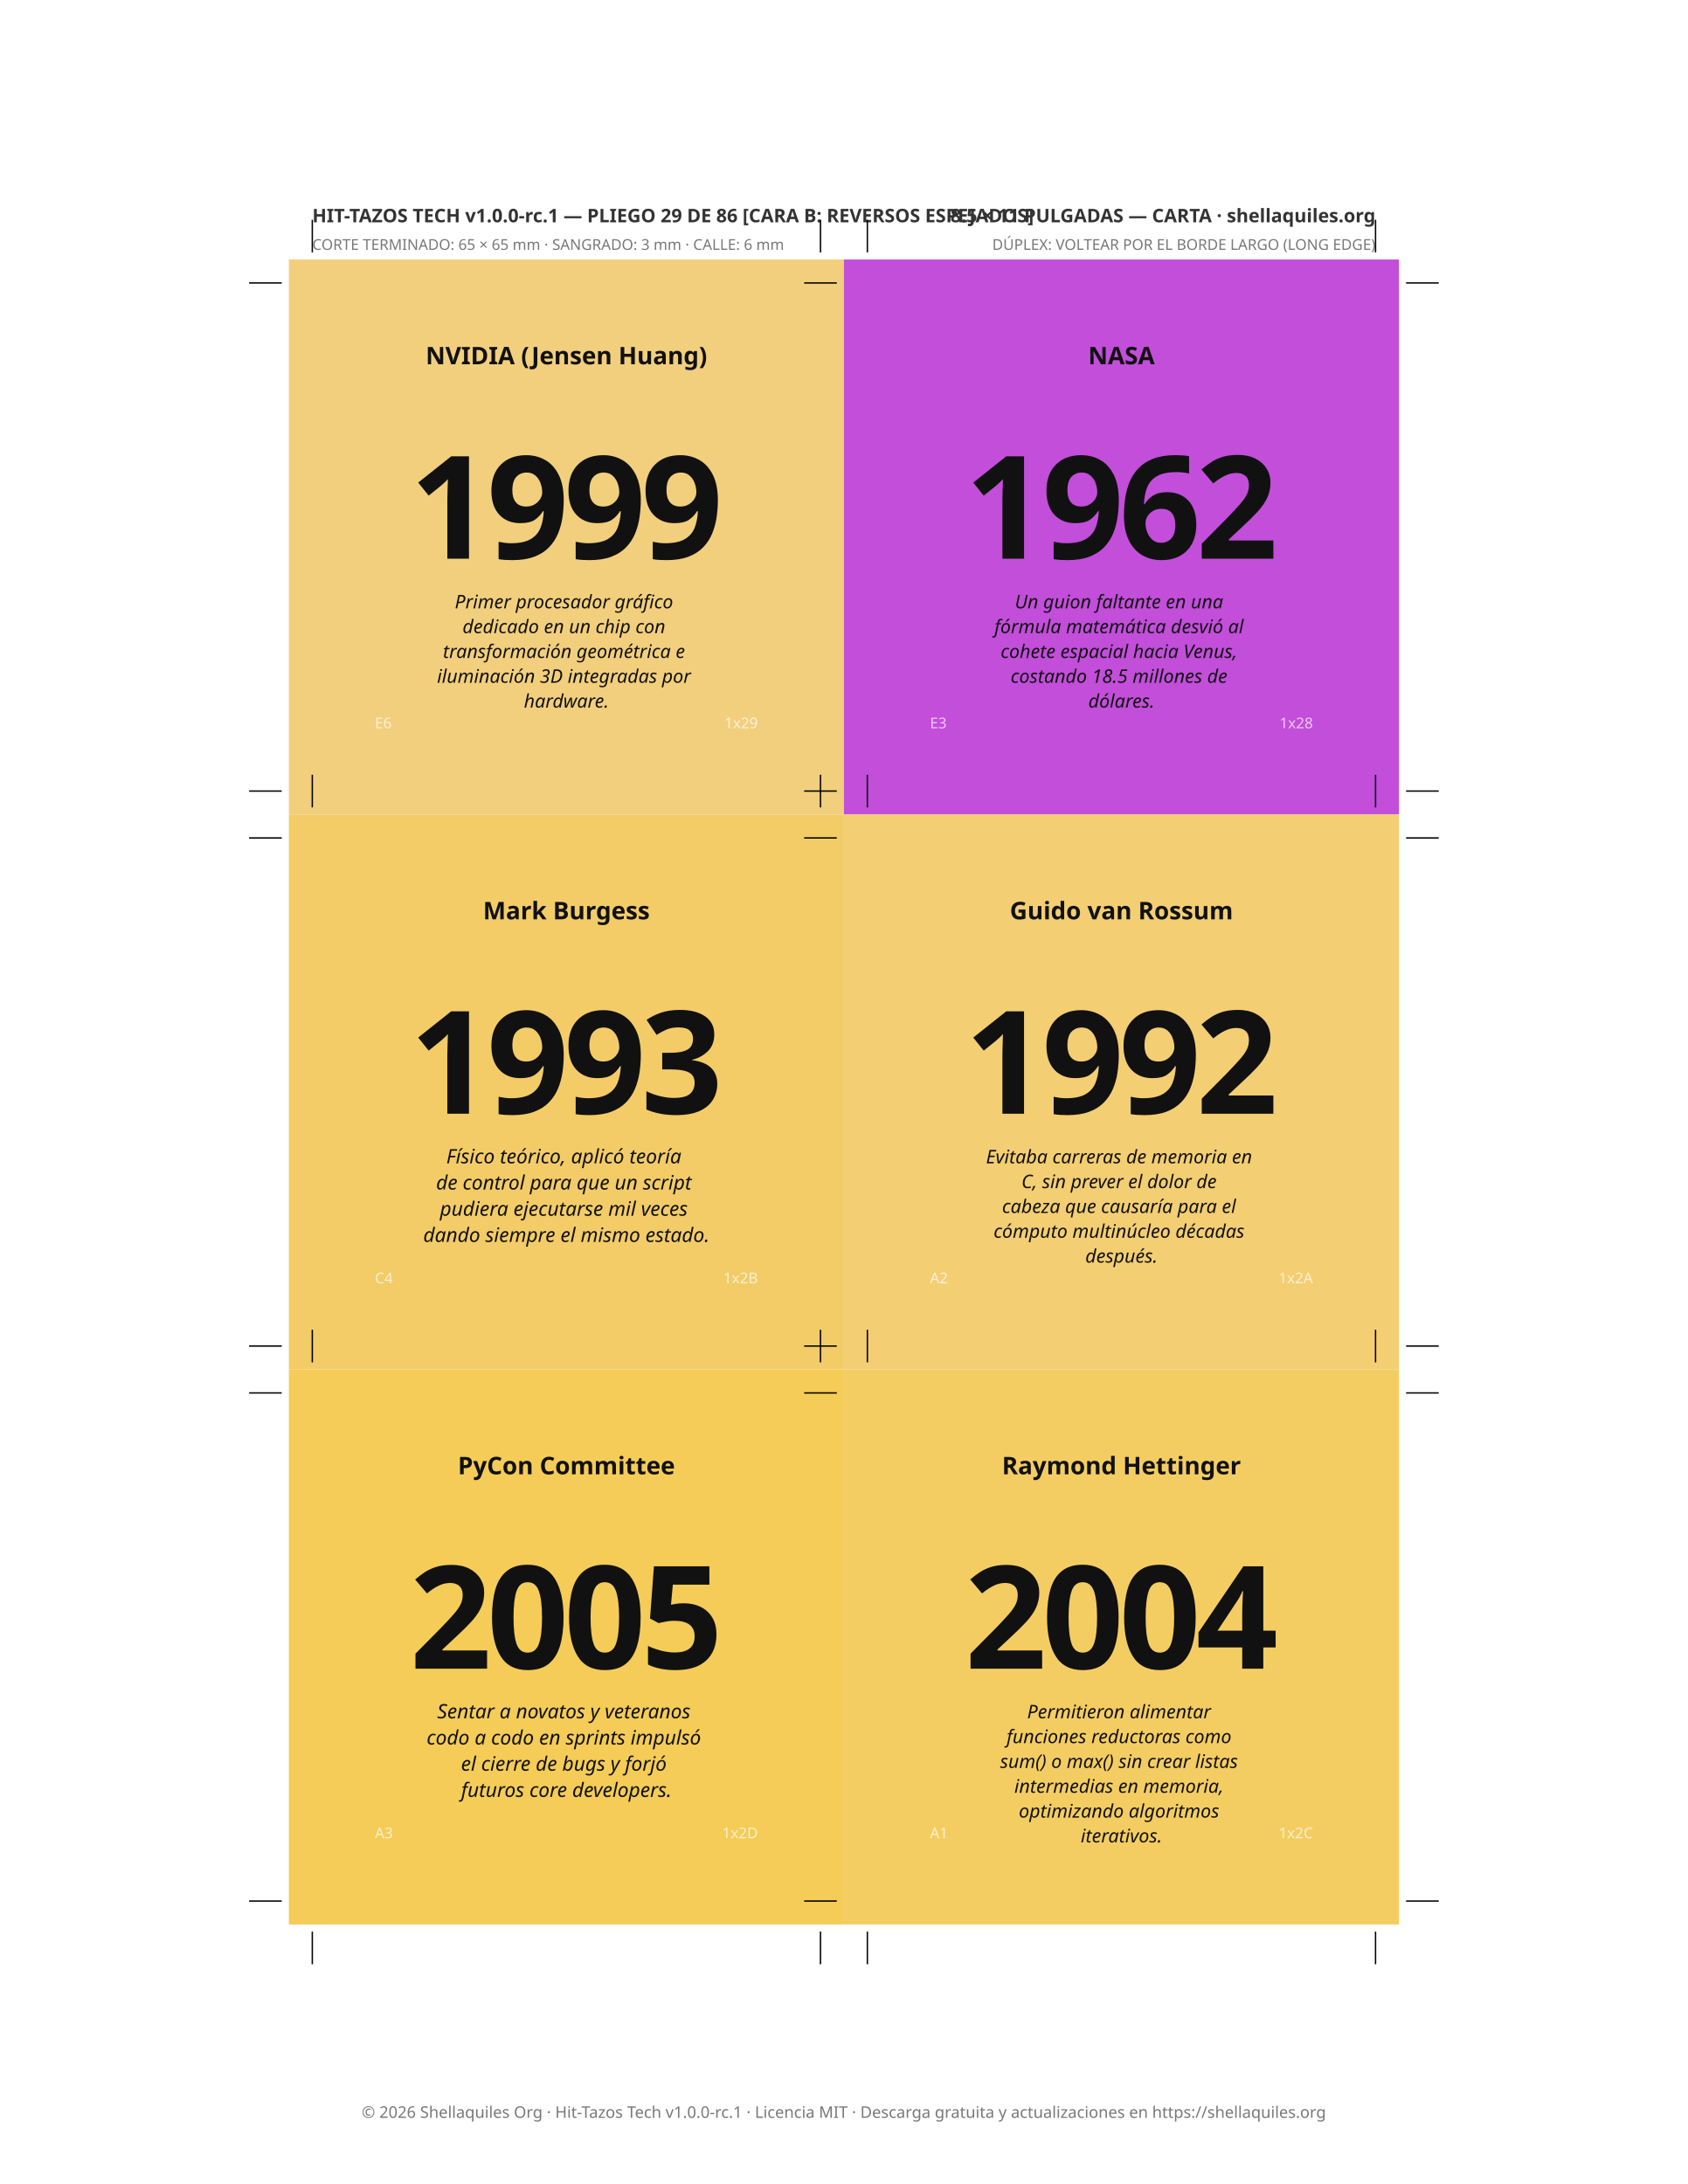
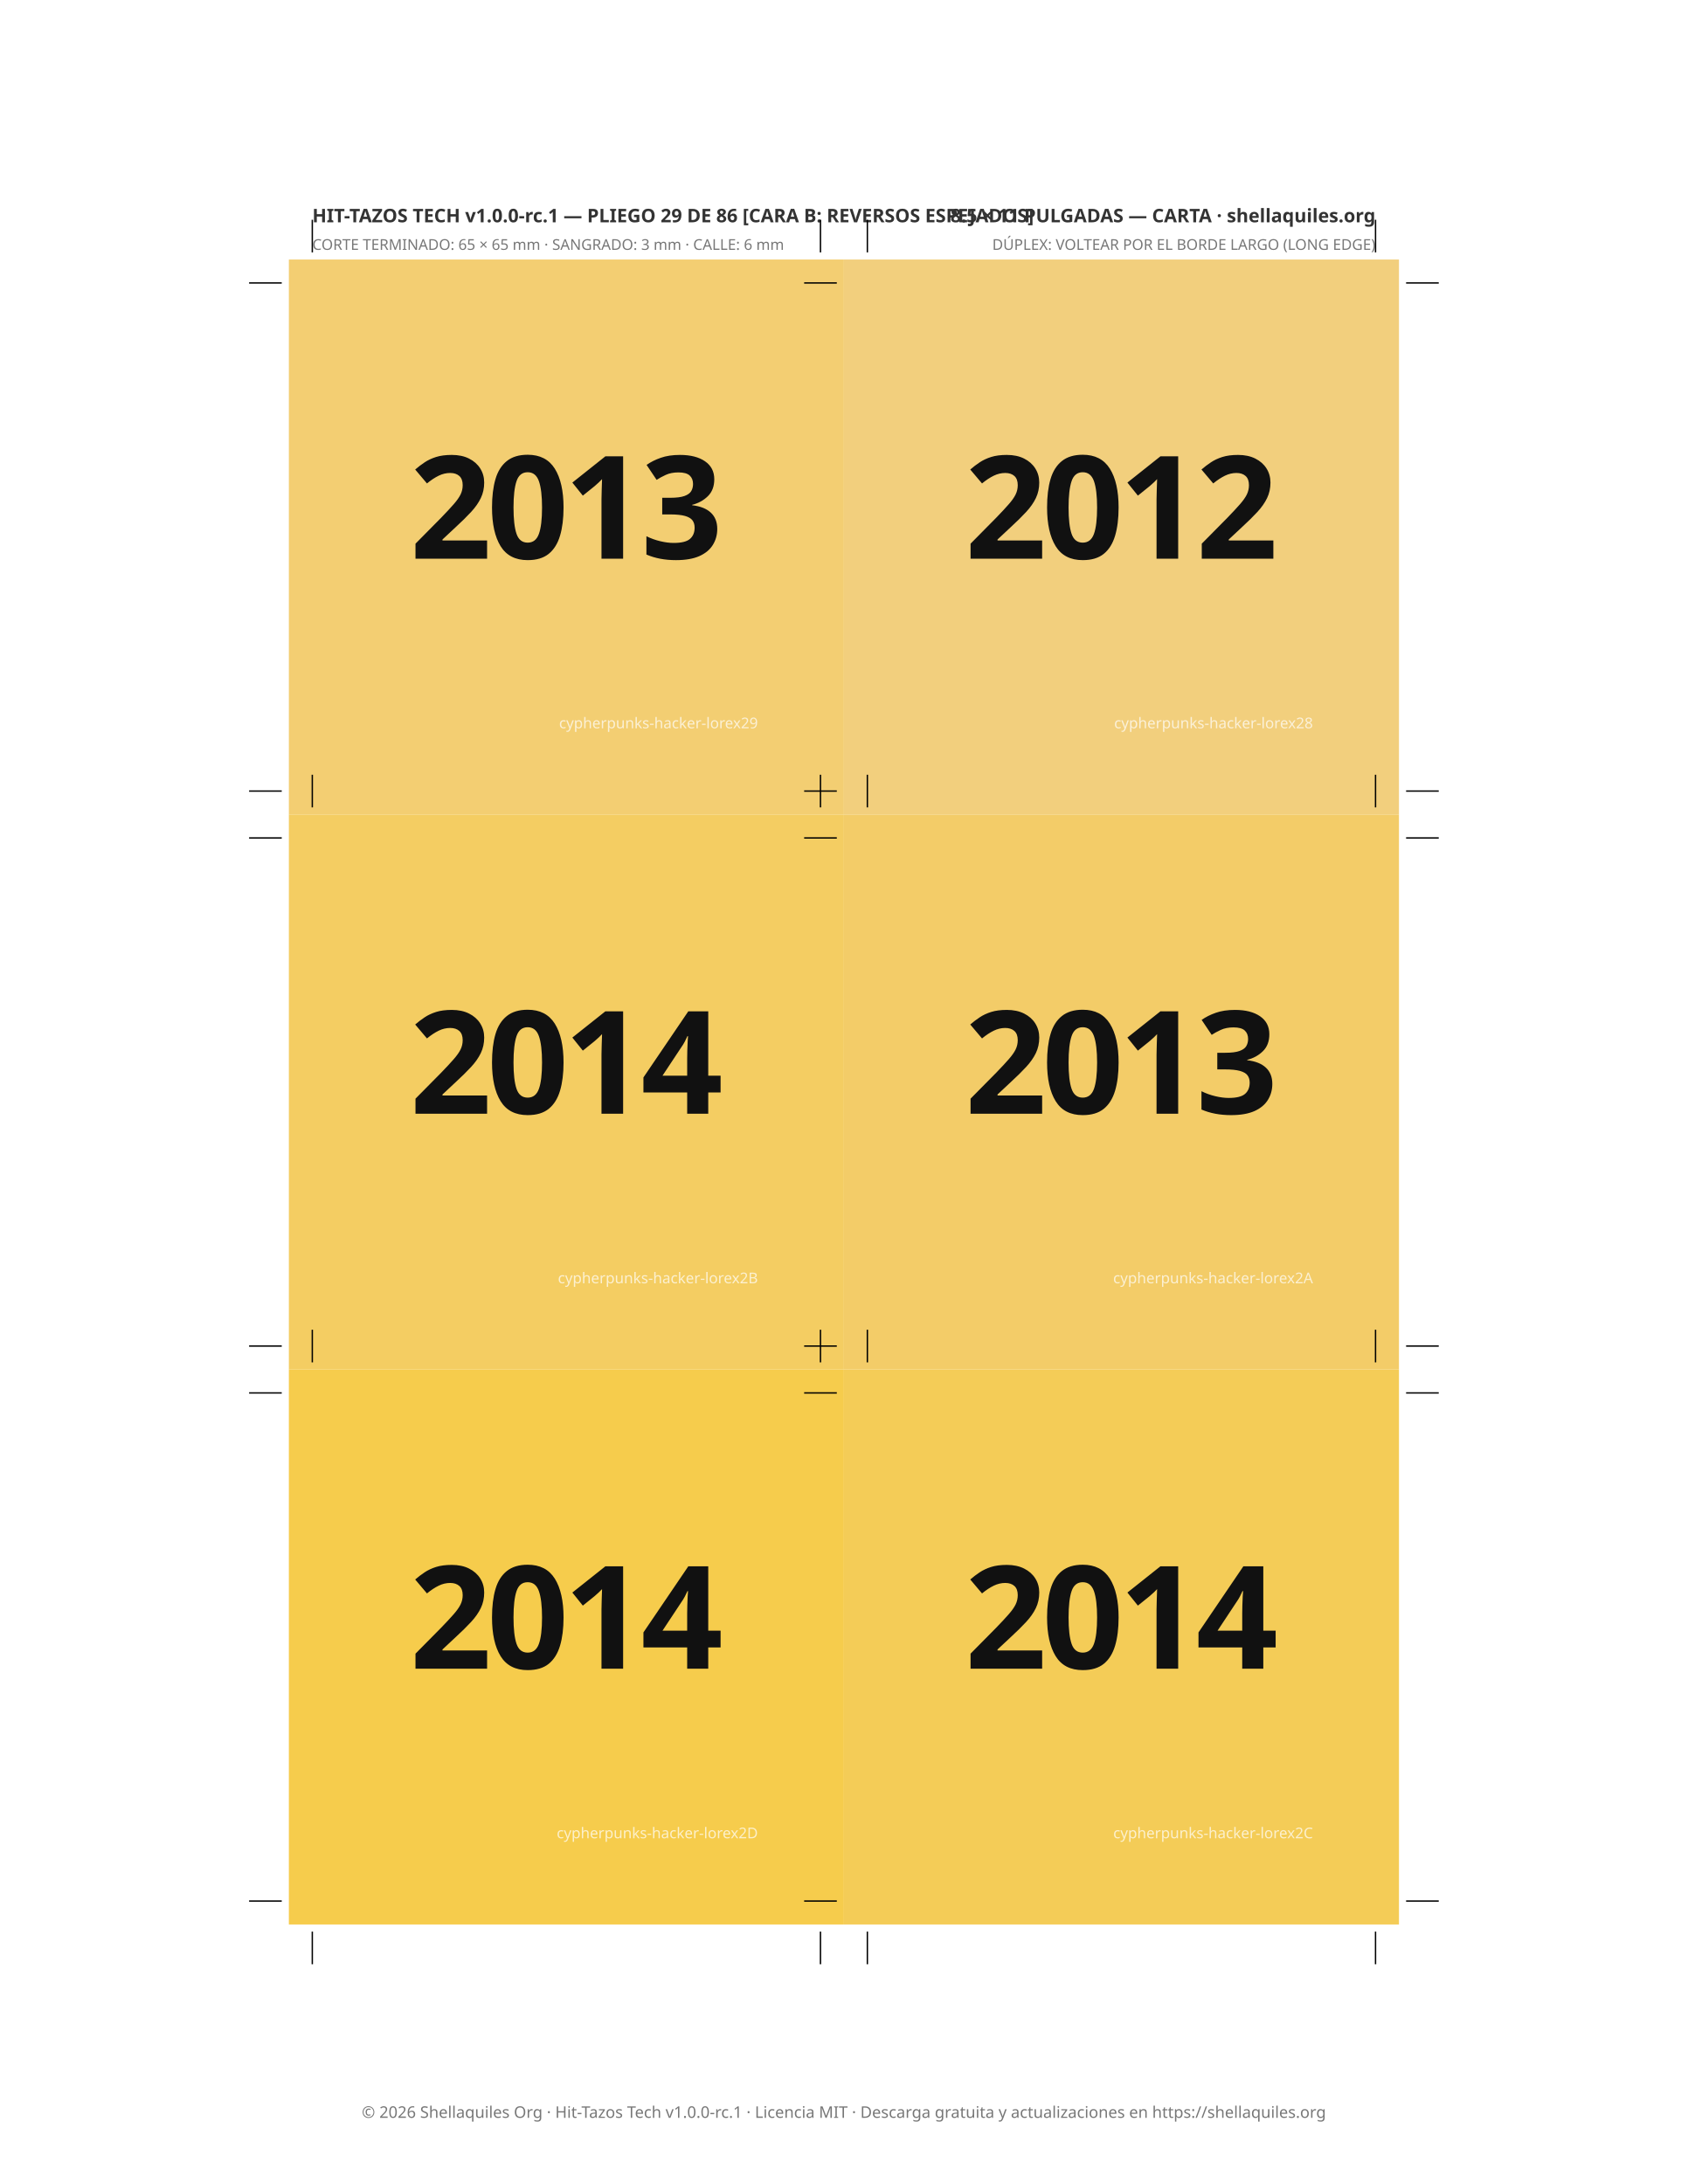
<svg xmlns="http://www.w3.org/2000/svg" width="215.9mm" height="279.4mm" viewBox="0 0 612 792" style="background-color: #ffffff;">
  <g id="encabezado_pliego">
    <text x="113.24" y="80.61" font-family="'Outfit', sans-serif" font-size="6.8" font-weight="700" fill="#333333">HIT-TAZOS TECH v1.0.0-rc.1 — PLIEGO 29 DE 86 [CARA B: REVERSOS ESPEJADOS]</text>
    <text x="498.76" y="80.61" font-family="'Outfit', sans-serif" font-size="6.8" font-weight="700" fill="#333333" text-anchor="end">8.5 × 11 PULGADAS — CARTA · shellaquiles.org</text>
    <text x="113.24" y="90.61" font-family="'Outfit', sans-serif" font-size="5.4" font-weight="500" fill="#777777">CORTE TERMINADO: 65 × 65 mm · SANGRADO: 3 mm · CALLE: 6 mm</text>
    <text x="498.76" y="90.61" font-family="'Outfit', sans-serif" font-size="5.4" font-weight="500" fill="#777777" text-anchor="end">DÚPLEX: VOLTEAR POR EL BORDE LARGO (LONG EDGE)</text>
  </g>
  <g id="tarjetas_reverso">
-     <g id="carta_1_29_reverso">
+     <g id="carta_cypherpunks-hacker-lore_29_reverso">
      <g stroke="#000000" stroke-width="0.5" stroke-linecap="square">
        <line x1="90.57" y1="102.61" x2="101.91" y2="102.61" />
        <line x1="113.24" y1="79.94" x2="113.24" y2="91.28" />
        <line x1="308.83" y1="102.61" x2="320.17" y2="102.61" />
        <line x1="297.50" y1="79.94" x2="297.50" y2="91.28" />
        <line x1="90.57" y1="286.87" x2="101.91" y2="286.87" />
        <line x1="113.24" y1="298.20" x2="113.24" y2="309.54" />
        <line x1="308.83" y1="286.87" x2="320.17" y2="286.87" />
        <line x1="297.50" y1="298.20" x2="297.50" y2="309.54" />
      </g>
-       <rect x="104.74" y="94.11" width="201.26" height="201.26" fill="#f2cf7d" />
+       <rect x="104.74" y="94.11" width="201.26" height="201.26" fill="#f3ce72" />
      <g transform="translate(113.24, 102.61)">
        <text font-family="'Outfit', sans-serif" font-size="8.8" font-weight="600" fill="#111111" text-anchor="middle">
-           <tspan x="92.13" y="29.5">NVIDIA (Jensen Huang)</tspan>
+           
        </text>
-         <text x="92.13" y="100" font-family="'Space Grotesk', sans-serif" font-size="52" font-weight="900" letter-spacing="-1.8" fill="#111111" text-anchor="middle">1999</text>
-         <text font-family="'Outfit', sans-serif" font-size="6.8" font-weight="400" font-style="italic" fill="#111111" text-anchor="middle">
-           <tspan x="92.13" y="118.0">Primer procesador gráfico</tspan>
-           <tspan x="92.13" y="127.0">dedicado en un chip con</tspan>
-           <tspan x="92.13" y="136.0">transformación geométrica e</tspan>
-           <tspan x="92.13" y="145.0">iluminación 3D integradas por</tspan>
-           <tspan x="92.13" y="154.0">hardware.</tspan>
+         <text x="92.13" y="100" font-family="'Space Grotesk', sans-serif" font-size="52" font-weight="900" letter-spacing="-1.8" fill="#111111" text-anchor="middle">2013</text>
+         <text font-family="'Outfit', sans-serif" font-size="7.2" font-weight="400" font-style="italic" fill="#111111" text-anchor="middle">
+           
        </text>
-         <text x="22.68" y="161.5" font-family="'Outfit', sans-serif" font-size="5.4" font-weight="500" fill="rgba(255, 255, 255, 0.7)">E6</text>
-         <text x="161.57" y="161.5" font-family="'Space Grotesk', sans-serif" font-size="5.4" font-weight="500" fill="rgba(255, 255, 255, 0.7)" text-anchor="end">1x29</text>
+         <text x="22.68" y="161.5" font-family="'Outfit', sans-serif" font-size="5.4" font-weight="500" fill="rgba(255, 255, 255, 0.7)" />
+         <text x="161.57" y="161.5" font-family="'Space Grotesk', sans-serif" font-size="5.4" font-weight="500" fill="rgba(255, 255, 255, 0.7)" text-anchor="end">cypherpunks-hacker-lorex29</text>
      </g>
    </g>
-     <g id="carta_1_28_reverso">
+     <g id="carta_cypherpunks-hacker-lore_28_reverso">
      <g stroke="#000000" stroke-width="0.5" stroke-linecap="square">
        <line x1="291.83" y1="102.61" x2="303.17" y2="102.61" />
        <line x1="314.50" y1="79.94" x2="314.50" y2="91.28" />
        <line x1="510.09" y1="102.61" x2="521.43" y2="102.61" />
        <line x1="498.76" y1="79.94" x2="498.76" y2="91.28" />
        <line x1="291.83" y1="286.87" x2="303.17" y2="286.87" />
        <line x1="314.50" y1="298.20" x2="314.50" y2="309.54" />
        <line x1="510.09" y1="286.87" x2="521.43" y2="286.87" />
        <line x1="498.76" y1="298.20" x2="498.76" y2="309.54" />
      </g>
-       <rect x="306.00" y="94.11" width="201.26" height="201.26" fill="#c24eda" />
+       <rect x="306.00" y="94.11" width="201.26" height="201.26" fill="#f2cf7d" />
      <g transform="translate(314.50, 102.61)">
        <text font-family="'Outfit', sans-serif" font-size="8.8" font-weight="600" fill="#111111" text-anchor="middle">
-           <tspan x="92.13" y="29.5">NASA</tspan>
+           
        </text>
-         <text x="92.13" y="100" font-family="'Space Grotesk', sans-serif" font-size="52" font-weight="900" letter-spacing="-1.8" fill="#111111" text-anchor="middle">1962</text>
-         <text font-family="'Outfit', sans-serif" font-size="6.8" font-weight="400" font-style="italic" fill="#111111" text-anchor="middle">
-           <tspan x="92.13" y="118.0">Un guion faltante en una</tspan>
-           <tspan x="92.13" y="127.0">fórmula matemática desvió al</tspan>
-           <tspan x="92.13" y="136.0">cohete espacial hacia Venus,</tspan>
-           <tspan x="92.13" y="145.0">costando 18.5 millones de</tspan>
-           <tspan x="92.13" y="154.0">dólares.</tspan>
+         <text x="92.13" y="100" font-family="'Space Grotesk', sans-serif" font-size="52" font-weight="900" letter-spacing="-1.8" fill="#111111" text-anchor="middle">2012</text>
+         <text font-family="'Outfit', sans-serif" font-size="7.2" font-weight="400" font-style="italic" fill="#111111" text-anchor="middle">
+           
        </text>
-         <text x="22.68" y="161.5" font-family="'Outfit', sans-serif" font-size="5.4" font-weight="500" fill="rgba(255, 255, 255, 0.7)">E3</text>
-         <text x="161.57" y="161.5" font-family="'Space Grotesk', sans-serif" font-size="5.4" font-weight="500" fill="rgba(255, 255, 255, 0.7)" text-anchor="end">1x28</text>
+         <text x="22.68" y="161.5" font-family="'Outfit', sans-serif" font-size="5.4" font-weight="500" fill="rgba(255, 255, 255, 0.7)" />
+         <text x="161.57" y="161.5" font-family="'Space Grotesk', sans-serif" font-size="5.4" font-weight="500" fill="rgba(255, 255, 255, 0.7)" text-anchor="end">cypherpunks-hacker-lorex28</text>
      </g>
    </g>
-     <g id="carta_1_2B_reverso">
+     <g id="carta_cypherpunks-hacker-lore_2B_reverso">
      <g stroke="#000000" stroke-width="0.5" stroke-linecap="square">
        <line x1="90.57" y1="303.87" x2="101.91" y2="303.87" />
        <line x1="113.24" y1="281.20" x2="113.24" y2="292.54" />
        <line x1="308.83" y1="303.87" x2="320.17" y2="303.87" />
        <line x1="297.50" y1="281.20" x2="297.50" y2="292.54" />
        <line x1="90.57" y1="488.13" x2="101.91" y2="488.13" />
        <line x1="113.24" y1="499.46" x2="113.24" y2="510.80" />
        <line x1="308.83" y1="488.13" x2="320.17" y2="488.13" />
        <line x1="297.50" y1="499.46" x2="297.50" y2="510.80" />
      </g>
-       <rect x="104.74" y="295.37" width="201.26" height="201.26" fill="#f3cc68" />
+       <rect x="104.74" y="295.37" width="201.26" height="201.26" fill="#f4cd62" />
      <g transform="translate(113.24, 303.87)">
        <text font-family="'Outfit', sans-serif" font-size="8.8" font-weight="600" fill="#111111" text-anchor="middle">
-           <tspan x="92.13" y="29.5">Mark Burgess</tspan>
+           
        </text>
-         <text x="92.13" y="100" font-family="'Space Grotesk', sans-serif" font-size="52" font-weight="900" letter-spacing="-1.8" fill="#111111" text-anchor="middle">1993</text>
+         <text x="92.13" y="100" font-family="'Space Grotesk', sans-serif" font-size="52" font-weight="900" letter-spacing="-1.8" fill="#111111" text-anchor="middle">2014</text>
        <text font-family="'Outfit', sans-serif" font-size="7.2" font-weight="400" font-style="italic" fill="#111111" text-anchor="middle">
-           <tspan x="92.13" y="118.0">Físico teórico, aplicó teoría</tspan>
-           <tspan x="92.13" y="127.5">de control para que un script</tspan>
-           <tspan x="92.13" y="137.0">pudiera ejecutarse mil veces</tspan>
-           <tspan x="92.13" y="146.5">dando siempre el mismo estado.</tspan>
+           
        </text>
-         <text x="22.68" y="161.5" font-family="'Outfit', sans-serif" font-size="5.4" font-weight="500" fill="rgba(255, 255, 255, 0.7)">C4</text>
-         <text x="161.57" y="161.5" font-family="'Space Grotesk', sans-serif" font-size="5.4" font-weight="500" fill="rgba(255, 255, 255, 0.7)" text-anchor="end">1x2B</text>
+         <text x="22.68" y="161.5" font-family="'Outfit', sans-serif" font-size="5.4" font-weight="500" fill="rgba(255, 255, 255, 0.7)" />
+         <text x="161.57" y="161.5" font-family="'Space Grotesk', sans-serif" font-size="5.4" font-weight="500" fill="rgba(255, 255, 255, 0.7)" text-anchor="end">cypherpunks-hacker-lorex2B</text>
      </g>
    </g>
-     <g id="carta_1_2A_reverso">
+     <g id="carta_cypherpunks-hacker-lore_2A_reverso">
      <g stroke="#000000" stroke-width="0.5" stroke-linecap="square">
        <line x1="291.83" y1="303.87" x2="303.17" y2="303.87" />
        <line x1="314.50" y1="281.20" x2="314.50" y2="292.54" />
        <line x1="510.09" y1="303.87" x2="521.43" y2="303.87" />
        <line x1="498.76" y1="281.20" x2="498.76" y2="292.54" />
        <line x1="291.83" y1="488.13" x2="303.17" y2="488.13" />
        <line x1="314.50" y1="499.46" x2="314.50" y2="510.80" />
        <line x1="510.09" y1="488.13" x2="521.43" y2="488.13" />
        <line x1="498.76" y1="499.46" x2="498.76" y2="510.80" />
      </g>
-       <rect x="306.00" y="295.37" width="201.26" height="201.26" fill="#f3ce72" />
+       <rect x="306.00" y="295.37" width="201.26" height="201.26" fill="#f3cc68" />
      <g transform="translate(314.50, 303.87)">
        <text font-family="'Outfit', sans-serif" font-size="8.8" font-weight="600" fill="#111111" text-anchor="middle">
-           <tspan x="92.13" y="29.5">Guido van Rossum</tspan>
+           
        </text>
-         <text x="92.13" y="100" font-family="'Space Grotesk', sans-serif" font-size="52" font-weight="900" letter-spacing="-1.8" fill="#111111" text-anchor="middle">1992</text>
-         <text font-family="'Outfit', sans-serif" font-size="6.8" font-weight="400" font-style="italic" fill="#111111" text-anchor="middle">
-           <tspan x="92.13" y="118.0">Evitaba carreras de memoria en</tspan>
-           <tspan x="92.13" y="127.0">C, sin prever el dolor de</tspan>
-           <tspan x="92.13" y="136.0">cabeza que causaría para el</tspan>
-           <tspan x="92.13" y="145.0">cómputo multinúcleo décadas</tspan>
-           <tspan x="92.13" y="154.0">después.</tspan>
+         <text x="92.13" y="100" font-family="'Space Grotesk', sans-serif" font-size="52" font-weight="900" letter-spacing="-1.8" fill="#111111" text-anchor="middle">2013</text>
+         <text font-family="'Outfit', sans-serif" font-size="7.2" font-weight="400" font-style="italic" fill="#111111" text-anchor="middle">
+           
        </text>
-         <text x="22.68" y="161.5" font-family="'Outfit', sans-serif" font-size="5.4" font-weight="500" fill="rgba(255, 255, 255, 0.7)">A2</text>
-         <text x="161.57" y="161.5" font-family="'Space Grotesk', sans-serif" font-size="5.4" font-weight="500" fill="rgba(255, 255, 255, 0.7)" text-anchor="end">1x2A</text>
+         <text x="22.68" y="161.5" font-family="'Outfit', sans-serif" font-size="5.4" font-weight="500" fill="rgba(255, 255, 255, 0.7)" />
+         <text x="161.57" y="161.5" font-family="'Space Grotesk', sans-serif" font-size="5.4" font-weight="500" fill="rgba(255, 255, 255, 0.7)" text-anchor="end">cypherpunks-hacker-lorex2A</text>
      </g>
    </g>
-     <g id="carta_1_2D_reverso">
+     <g id="carta_cypherpunks-hacker-lore_2D_reverso">
      <g stroke="#000000" stroke-width="0.5" stroke-linecap="square">
        <line x1="90.57" y1="505.13" x2="101.91" y2="505.13" />
        <line x1="113.24" y1="482.46" x2="113.24" y2="493.80" />
        <line x1="308.83" y1="505.13" x2="320.17" y2="505.13" />
        <line x1="297.50" y1="482.46" x2="297.50" y2="493.80" />
        <line x1="90.57" y1="689.39" x2="101.91" y2="689.39" />
        <line x1="113.24" y1="700.72" x2="113.24" y2="712.06" />
        <line x1="308.83" y1="689.39" x2="320.17" y2="689.39" />
        <line x1="297.50" y1="700.72" x2="297.50" y2="712.06" />
      </g>
-       <rect x="104.74" y="496.63" width="201.26" height="201.26" fill="#f4cc57" />
+       <rect x="104.74" y="496.63" width="201.26" height="201.26" fill="#f6cc4c" />
      <g transform="translate(113.24, 505.13)">
        <text font-family="'Outfit', sans-serif" font-size="8.8" font-weight="600" fill="#111111" text-anchor="middle">
-           <tspan x="92.13" y="29.5">PyCon Committee</tspan>
+           
        </text>
-         <text x="92.13" y="100" font-family="'Space Grotesk', sans-serif" font-size="52" font-weight="900" letter-spacing="-1.8" fill="#111111" text-anchor="middle">2005</text>
+         <text x="92.13" y="100" font-family="'Space Grotesk', sans-serif" font-size="52" font-weight="900" letter-spacing="-1.8" fill="#111111" text-anchor="middle">2014</text>
        <text font-family="'Outfit', sans-serif" font-size="7.2" font-weight="400" font-style="italic" fill="#111111" text-anchor="middle">
-           <tspan x="92.13" y="118.0">Sentar a novatos y veteranos</tspan>
-           <tspan x="92.13" y="127.5">codo a codo en sprints impulsó</tspan>
-           <tspan x="92.13" y="137.0">el cierre de bugs y forjó</tspan>
-           <tspan x="92.13" y="146.5">futuros core developers.</tspan>
+           
        </text>
-         <text x="22.68" y="161.5" font-family="'Outfit', sans-serif" font-size="5.4" font-weight="500" fill="rgba(255, 255, 255, 0.7)">A3</text>
-         <text x="161.57" y="161.5" font-family="'Space Grotesk', sans-serif" font-size="5.4" font-weight="500" fill="rgba(255, 255, 255, 0.7)" text-anchor="end">1x2D</text>
+         <text x="22.68" y="161.5" font-family="'Outfit', sans-serif" font-size="5.4" font-weight="500" fill="rgba(255, 255, 255, 0.7)" />
+         <text x="161.57" y="161.5" font-family="'Space Grotesk', sans-serif" font-size="5.4" font-weight="500" fill="rgba(255, 255, 255, 0.7)" text-anchor="end">cypherpunks-hacker-lorex2D</text>
      </g>
    </g>
-     <g id="carta_1_2C_reverso">
+     <g id="carta_cypherpunks-hacker-lore_2C_reverso">
      <g stroke="#000000" stroke-width="0.5" stroke-linecap="square">
        <line x1="291.83" y1="505.13" x2="303.17" y2="505.13" />
        <line x1="314.50" y1="482.46" x2="314.50" y2="493.80" />
        <line x1="510.09" y1="505.13" x2="521.43" y2="505.13" />
        <line x1="498.76" y1="482.46" x2="498.76" y2="493.80" />
        <line x1="291.83" y1="689.39" x2="303.17" y2="689.39" />
        <line x1="314.50" y1="700.72" x2="314.50" y2="712.06" />
        <line x1="510.09" y1="689.39" x2="521.43" y2="689.39" />
        <line x1="498.76" y1="700.72" x2="498.76" y2="712.06" />
      </g>
-       <rect x="306.00" y="496.63" width="201.26" height="201.26" fill="#f4cd62" />
+       <rect x="306.00" y="496.63" width="201.26" height="201.26" fill="#f4cc57" />
      <g transform="translate(314.50, 505.13)">
        <text font-family="'Outfit', sans-serif" font-size="8.8" font-weight="600" fill="#111111" text-anchor="middle">
-           <tspan x="92.13" y="29.5">Raymond Hettinger</tspan>
+           
        </text>
-         <text x="92.13" y="100" font-family="'Space Grotesk', sans-serif" font-size="52" font-weight="900" letter-spacing="-1.8" fill="#111111" text-anchor="middle">2004</text>
-         <text font-family="'Outfit', sans-serif" font-size="6.8" font-weight="400" font-style="italic" fill="#111111" text-anchor="middle">
-           <tspan x="92.13" y="118.0">Permitieron alimentar</tspan>
-           <tspan x="92.13" y="127.0">funciones reductoras como</tspan>
-           <tspan x="92.13" y="136.0">sum() o max() sin crear listas</tspan>
-           <tspan x="92.13" y="145.0">intermedias en memoria,</tspan>
-           <tspan x="92.13" y="154.0">optimizando algoritmos</tspan>
-           <tspan x="92.13" y="163.0">iterativos.</tspan>
+         <text x="92.13" y="100" font-family="'Space Grotesk', sans-serif" font-size="52" font-weight="900" letter-spacing="-1.8" fill="#111111" text-anchor="middle">2014</text>
+         <text font-family="'Outfit', sans-serif" font-size="7.2" font-weight="400" font-style="italic" fill="#111111" text-anchor="middle">
+           
        </text>
-         <text x="22.68" y="161.5" font-family="'Outfit', sans-serif" font-size="5.4" font-weight="500" fill="rgba(255, 255, 255, 0.7)">A1</text>
-         <text x="161.57" y="161.5" font-family="'Space Grotesk', sans-serif" font-size="5.4" font-weight="500" fill="rgba(255, 255, 255, 0.7)" text-anchor="end">1x2C</text>
+         <text x="22.68" y="161.5" font-family="'Outfit', sans-serif" font-size="5.4" font-weight="500" fill="rgba(255, 255, 255, 0.7)" />
+         <text x="161.57" y="161.5" font-family="'Space Grotesk', sans-serif" font-size="5.4" font-weight="500" fill="rgba(255, 255, 255, 0.7)" text-anchor="end">cypherpunks-hacker-lorex2C</text>
      </g>
    </g>
  </g>
  <g id="pie_pliego">
    <text x="306.00" y="768.00" font-family="'Outfit', sans-serif" font-size="5.8" font-weight="500" fill="#777777" text-anchor="middle">© 2026 Shellaquiles Org · Hit-Tazos Tech v1.0.0-rc.1 · Licencia MIT · Descarga gratuita y actualizaciones en https://shellaquiles.org</text>
  </g>
</svg>
